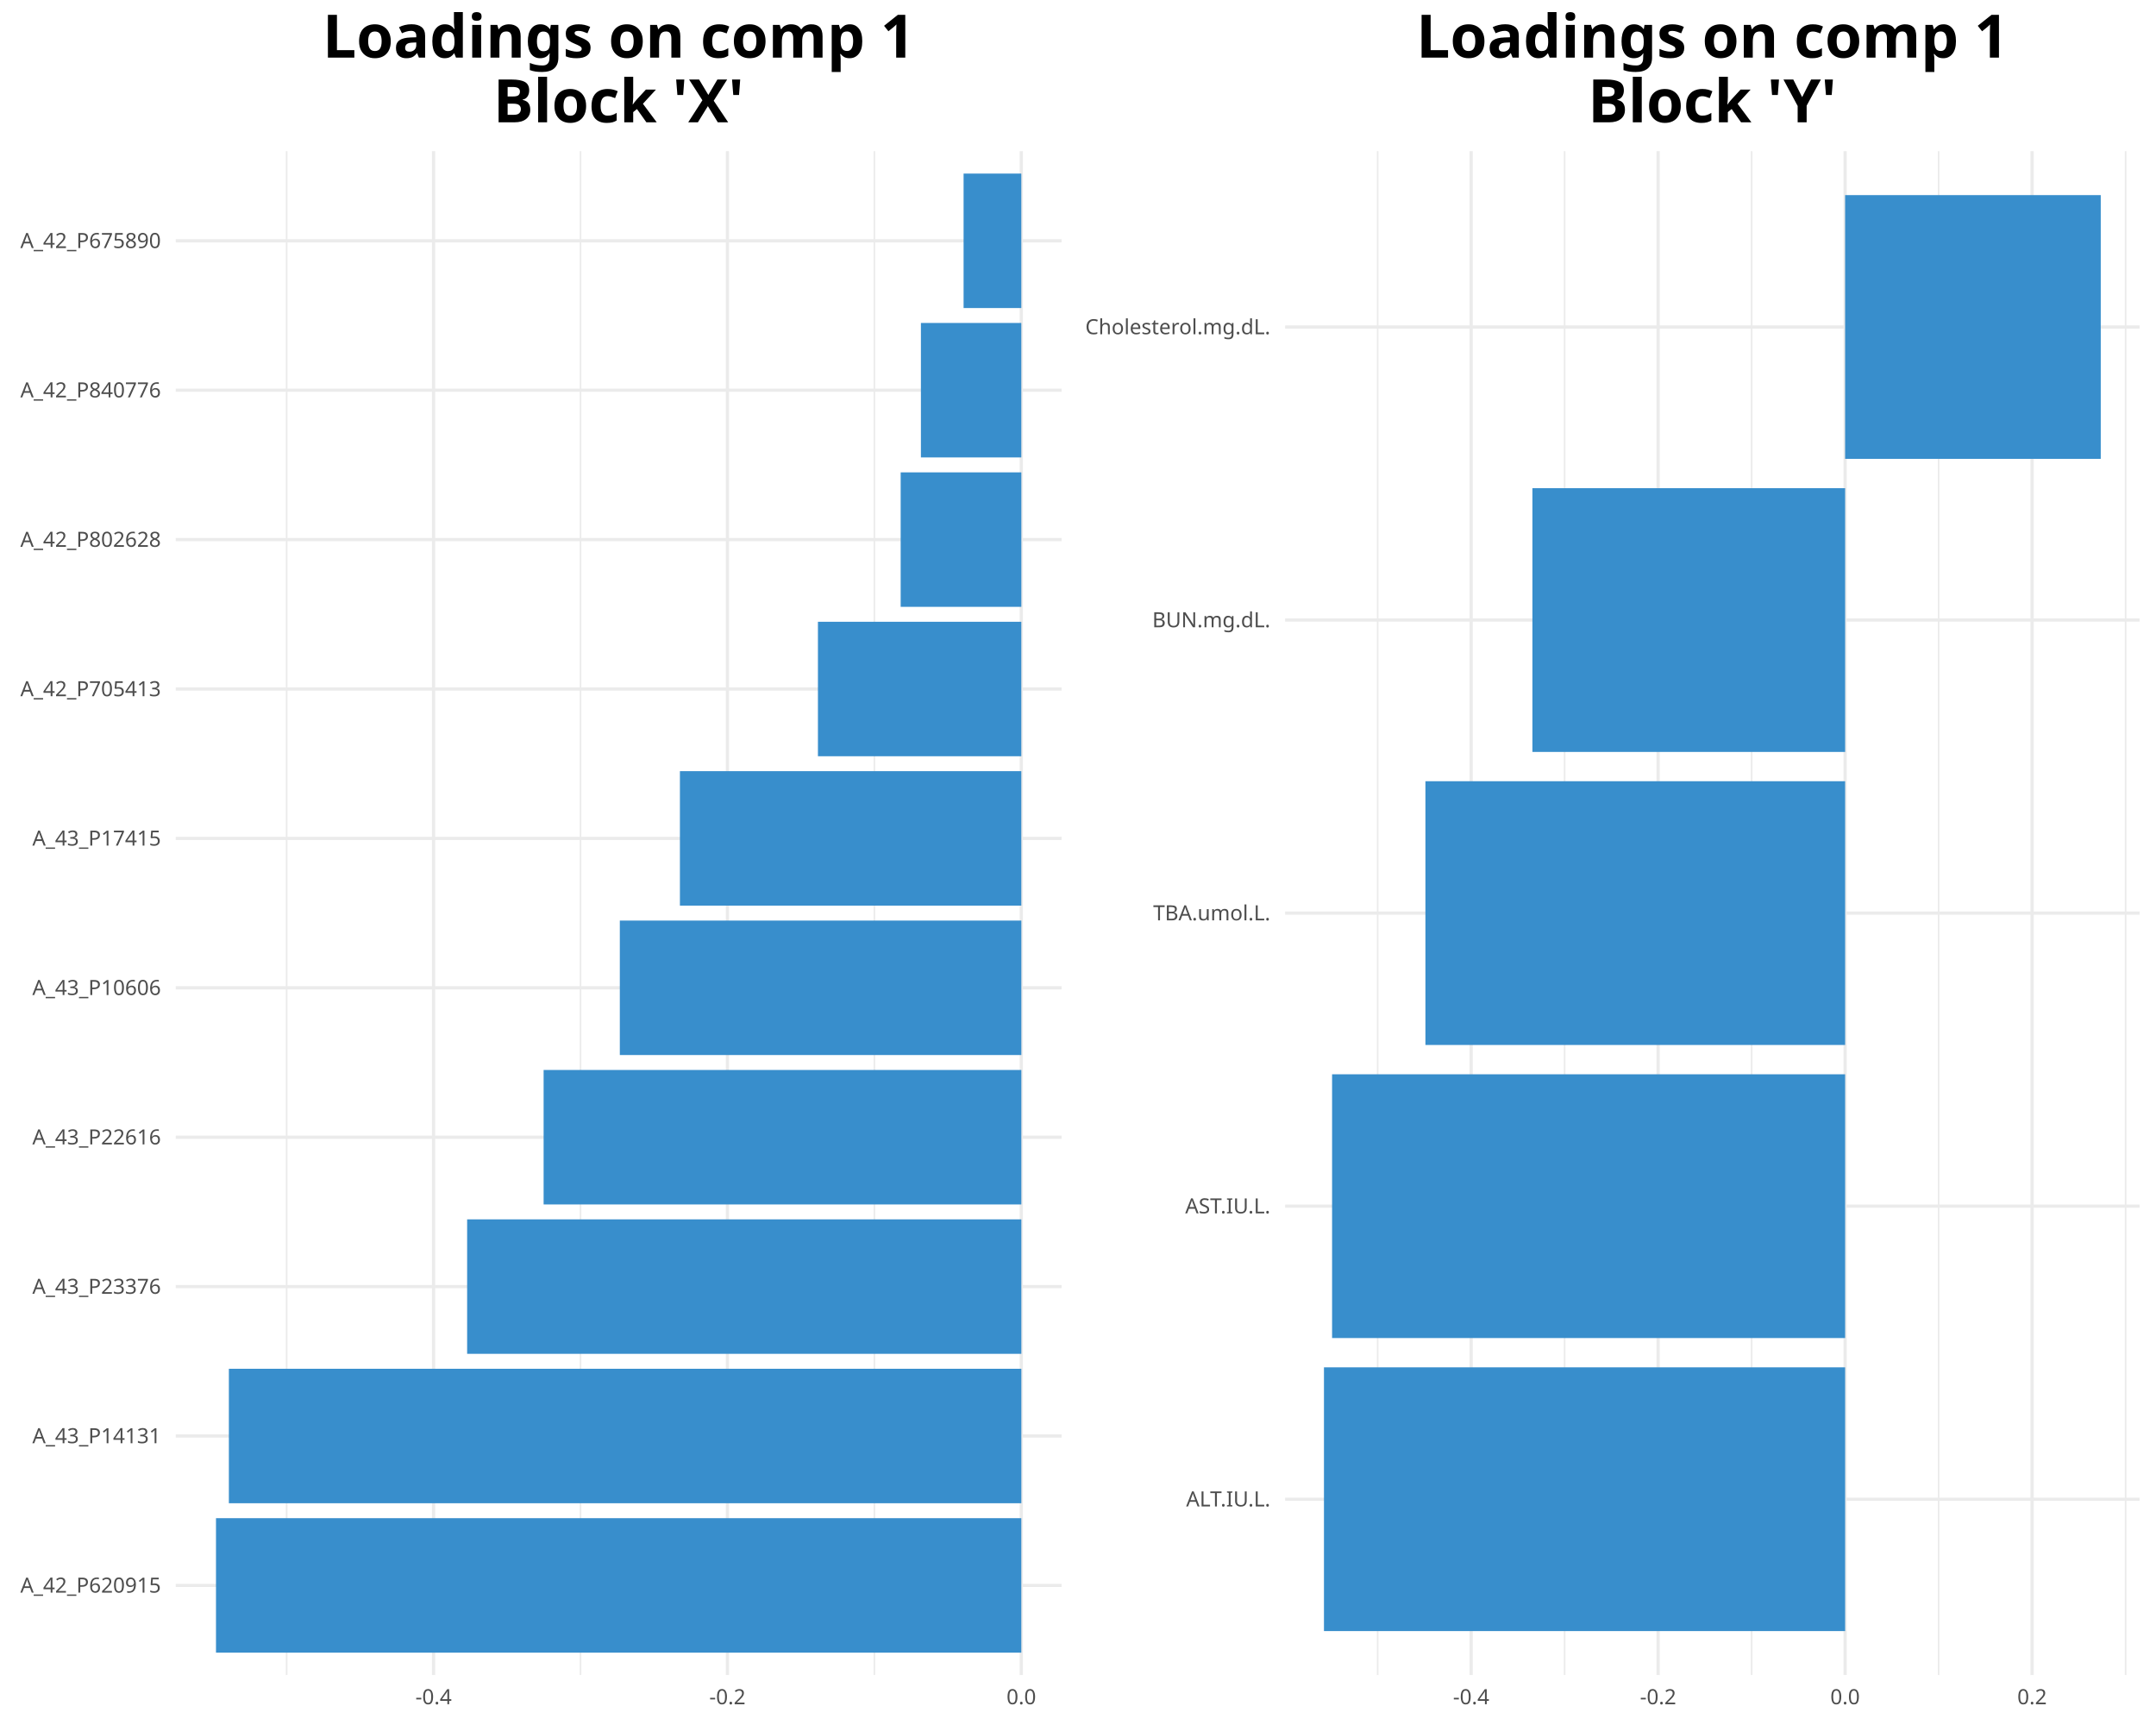
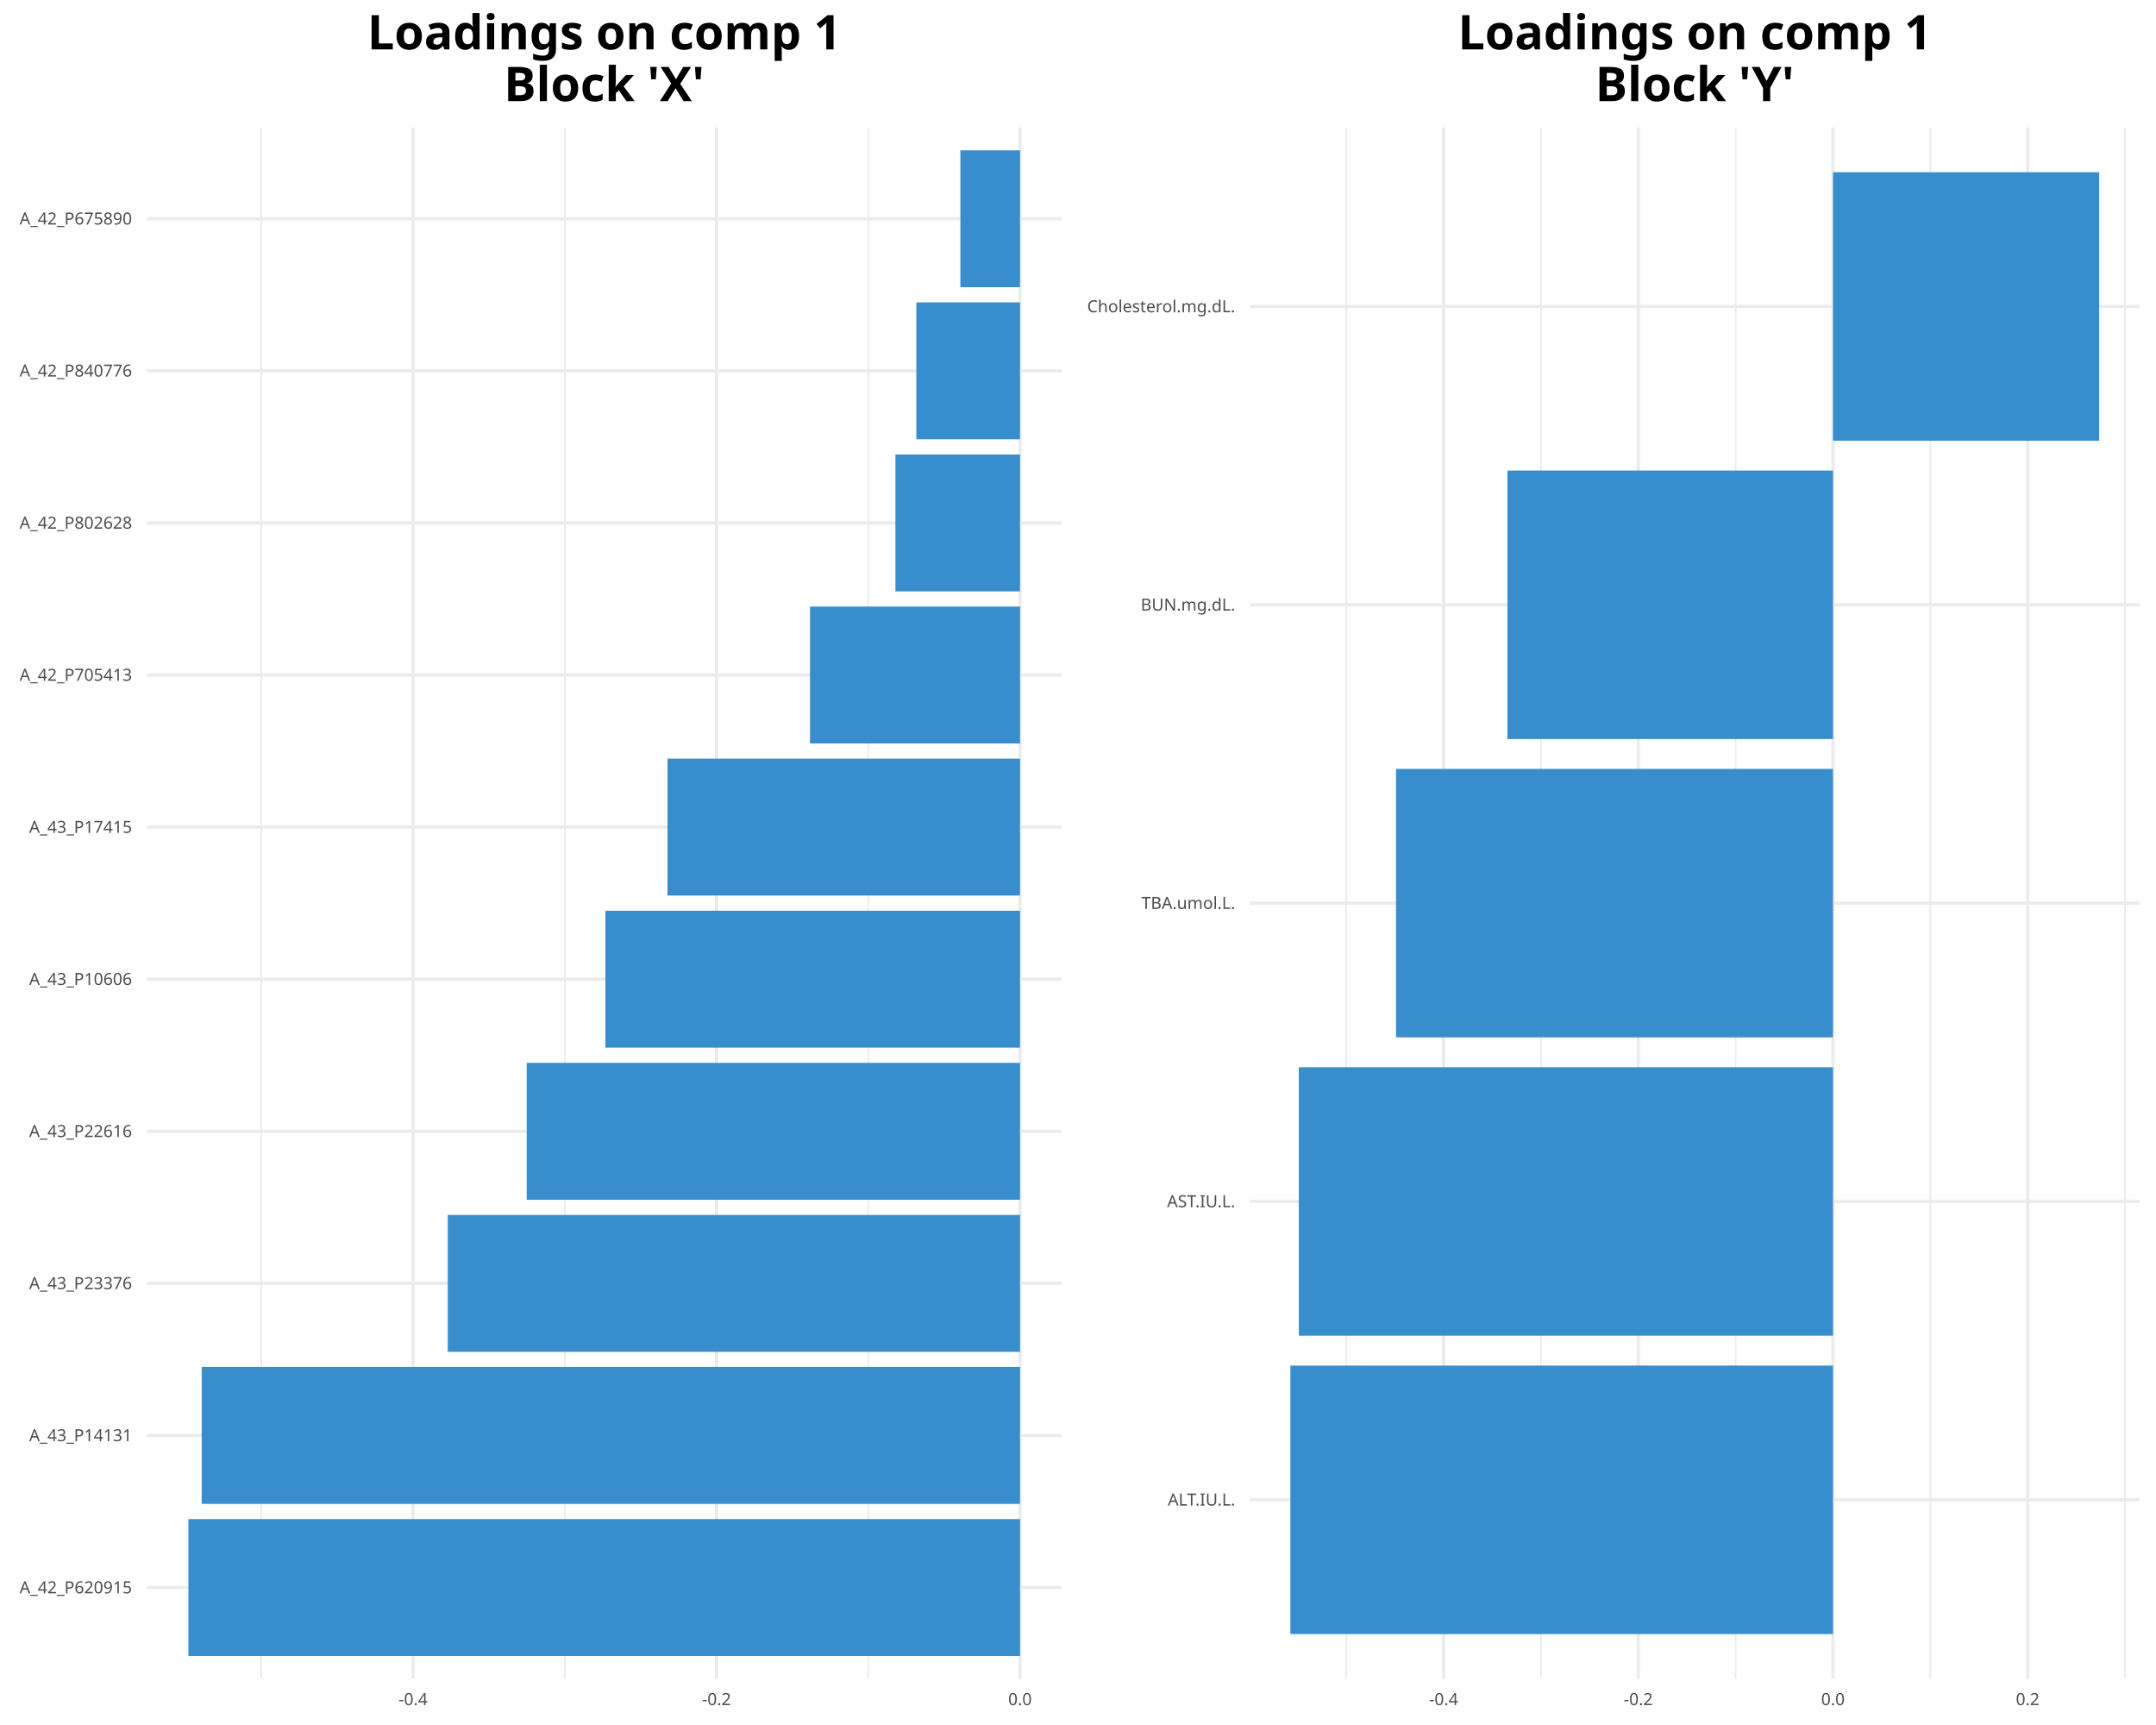
<svg xmlns="http://www.w3.org/2000/svg" class="svglite" data-engine-version="2.0" width="720.00pt" height="576.00pt" viewBox="0 0 720.00 576.00">
  <defs>
    <style type="text/css">
    .svglite line, .svglite polyline, .svglite polygon, .svglite path, .svglite rect, .svglite circle {
      fill: none;
      stroke: #000000;
      stroke-linecap: round;
      stroke-linejoin: round;
      stroke-miterlimit: 10.00;
    }
  </style>
  </defs>
  <rect width="100%" height="100%" style="stroke: none; fill: #FFFFFF;" />
  <defs>
    <clipPath id="cpMC4wMHw3MjAuMDB8MC4wMHw1NzYuMDA=">
      <rect x="0.00" y="0.00" width="720.00" height="576.00" />
    </clipPath>
  </defs>
  <g clip-path="url(#cpMC4wMHw3MjAuMDB8MC4wMHw1NzYuMDA=)">
</g>
  <defs>
    <clipPath id="cpMC4wMHwzNjAuMDB8MC4wMHw1NzYuMDA=">
      <rect x="0.00" y="0.00" width="360.00" height="576.00" />
    </clipPath>
  </defs>
  <g clip-path="url(#cpMC4wMHwzNjAuMDB8MC4wMHw1NzYuMDA=)">
</g>
  <g clip-path="url(#cpMC4wMHw3MjAuMDB8MC4wMHw1NzYuMDA=)">
</g>
  <defs>
-     <clipPath id="cpNTguNjl8MzU0LjUyfDUwLjQ3fDU1OS4zMg==">
-       <rect x="58.69" y="50.47" width="295.83" height="508.84" />
+     <clipPath id="cpNDkuMDN8MzU0LjUyfDQyLjU3fDU2MC41Nw==">
+       <rect x="49.03" y="42.57" width="305.49" height="518.00" />
    </clipPath>
  </defs>
-   <g clip-path="url(#cpNTguNjl8MzU0LjUyfDUwLjQ3fDU1OS4zMg==)">
-     <polyline points="95.73,559.32 95.73,50.47 " style="stroke-width: 0.53; stroke: #EBEBEB; stroke-linecap: butt;" />
-     <polyline points="193.86,559.32 193.86,50.47 " style="stroke-width: 0.53; stroke: #EBEBEB; stroke-linecap: butt;" />
-     <polyline points="292.00,559.32 292.00,50.47 " style="stroke-width: 0.53; stroke: #EBEBEB; stroke-linecap: butt;" />
-     <polyline points="58.69,529.39 354.52,529.39 " style="stroke-width: 1.07; stroke: #EBEBEB; stroke-linecap: butt;" />
-     <polyline points="58.69,479.50 354.52,479.50 " style="stroke-width: 1.07; stroke: #EBEBEB; stroke-linecap: butt;" />
-     <polyline points="58.69,429.61 354.52,429.61 " style="stroke-width: 1.07; stroke: #EBEBEB; stroke-linecap: butt;" />
-     <polyline points="58.69,379.73 354.52,379.73 " style="stroke-width: 1.07; stroke: #EBEBEB; stroke-linecap: butt;" />
-     <polyline points="58.69,329.84 354.52,329.84 " style="stroke-width: 1.07; stroke: #EBEBEB; stroke-linecap: butt;" />
-     <polyline points="58.69,279.95 354.52,279.95 " style="stroke-width: 1.07; stroke: #EBEBEB; stroke-linecap: butt;" />
-     <polyline points="58.69,230.07 354.52,230.07 " style="stroke-width: 1.07; stroke: #EBEBEB; stroke-linecap: butt;" />
-     <polyline points="58.69,180.18 354.52,180.18 " style="stroke-width: 1.07; stroke: #EBEBEB; stroke-linecap: butt;" />
-     <polyline points="58.69,130.29 354.52,130.29 " style="stroke-width: 1.07; stroke: #EBEBEB; stroke-linecap: butt;" />
-     <polyline points="58.69,80.41 354.52,80.41 " style="stroke-width: 1.07; stroke: #EBEBEB; stroke-linecap: butt;" />
-     <polyline points="144.79,559.32 144.79,50.47 " style="stroke-width: 1.07; stroke: #EBEBEB; stroke-linecap: butt;" />
-     <polyline points="242.93,559.32 242.93,50.47 " style="stroke-width: 1.07; stroke: #EBEBEB; stroke-linecap: butt;" />
-     <polyline points="341.07,559.32 341.07,50.47 " style="stroke-width: 1.07; stroke: #EBEBEB; stroke-linecap: butt;" />
-     <rect x="72.13" y="506.94" width="268.94" height="44.90" style="stroke-width: 1.07; stroke: none; stroke-linecap: butt; stroke-linejoin: miter; fill: #388ECC;" />
-     <rect x="76.43" y="457.05" width="264.65" height="44.90" style="stroke-width: 1.07; stroke: none; stroke-linecap: butt; stroke-linejoin: miter; fill: #388ECC;" />
-     <rect x="156.00" y="407.16" width="185.08" height="44.90" style="stroke-width: 1.07; stroke: none; stroke-linecap: butt; stroke-linejoin: miter; fill: #388ECC;" />
-     <rect x="181.54" y="357.28" width="159.54" height="44.90" style="stroke-width: 1.07; stroke: none; stroke-linecap: butt; stroke-linejoin: miter; fill: #388ECC;" />
-     <rect x="206.99" y="307.39" width="134.09" height="44.90" style="stroke-width: 1.07; stroke: none; stroke-linecap: butt; stroke-linejoin: miter; fill: #388ECC;" />
-     <rect x="227.06" y="257.50" width="114.01" height="44.90" style="stroke-width: 1.07; stroke: none; stroke-linecap: butt; stroke-linejoin: miter; fill: #388ECC;" />
-     <rect x="273.15" y="207.62" width="67.92" height="44.90" style="stroke-width: 1.07; stroke: none; stroke-linecap: butt; stroke-linejoin: miter; fill: #388ECC;" />
-     <rect x="300.78" y="157.73" width="40.30" height="44.90" style="stroke-width: 1.07; stroke: none; stroke-linecap: butt; stroke-linejoin: miter; fill: #388ECC;" />
-     <rect x="307.54" y="107.84" width="33.53" height="44.90" style="stroke-width: 1.07; stroke: none; stroke-linecap: butt; stroke-linejoin: miter; fill: #388ECC;" />
-     <rect x="321.79" y="57.96" width="19.28" height="44.90" style="stroke-width: 1.07; stroke: none; stroke-linecap: butt; stroke-linejoin: miter; fill: #388ECC;" />
+   <g clip-path="url(#cpNDkuMDN8MzU0LjUyfDQyLjU3fDU2MC41Nw==)">
+     <polyline points="87.28,560.57 87.28,42.57 " style="stroke-width: 0.53; stroke: #EBEBEB; stroke-linecap: butt;" />
+     <polyline points="188.62,560.57 188.62,42.57 " style="stroke-width: 0.53; stroke: #EBEBEB; stroke-linecap: butt;" />
+     <polyline points="289.96,560.57 289.96,42.57 " style="stroke-width: 0.53; stroke: #EBEBEB; stroke-linecap: butt;" />
+     <polyline points="49.03,530.10 354.52,530.10 " style="stroke-width: 1.07; stroke: #EBEBEB; stroke-linecap: butt;" />
+     <polyline points="49.03,479.32 354.52,479.32 " style="stroke-width: 1.07; stroke: #EBEBEB; stroke-linecap: butt;" />
+     <polyline points="49.03,428.53 354.52,428.53 " style="stroke-width: 1.07; stroke: #EBEBEB; stroke-linecap: butt;" />
+     <polyline points="49.03,377.75 354.52,377.75 " style="stroke-width: 1.07; stroke: #EBEBEB; stroke-linecap: butt;" />
+     <polyline points="49.03,326.96 354.52,326.96 " style="stroke-width: 1.07; stroke: #EBEBEB; stroke-linecap: butt;" />
+     <polyline points="49.03,276.18 354.52,276.18 " style="stroke-width: 1.07; stroke: #EBEBEB; stroke-linecap: butt;" />
+     <polyline points="49.03,225.40 354.52,225.40 " style="stroke-width: 1.07; stroke: #EBEBEB; stroke-linecap: butt;" />
+     <polyline points="49.03,174.61 354.52,174.61 " style="stroke-width: 1.07; stroke: #EBEBEB; stroke-linecap: butt;" />
+     <polyline points="49.03,123.83 354.52,123.83 " style="stroke-width: 1.07; stroke: #EBEBEB; stroke-linecap: butt;" />
+     <polyline points="49.03,73.04 354.52,73.04 " style="stroke-width: 1.07; stroke: #EBEBEB; stroke-linecap: butt;" />
+     <polyline points="137.95,560.57 137.95,42.57 " style="stroke-width: 1.07; stroke: #EBEBEB; stroke-linecap: butt;" />
+     <polyline points="239.29,560.57 239.29,42.57 " style="stroke-width: 1.07; stroke: #EBEBEB; stroke-linecap: butt;" />
+     <polyline points="340.63,560.57 340.63,42.57 " style="stroke-width: 1.07; stroke: #EBEBEB; stroke-linecap: butt;" />
+     <rect x="62.92" y="507.25" width="277.72" height="45.71" style="stroke-width: 1.07; stroke: none; stroke-linecap: butt; stroke-linejoin: miter; fill: #388ECC;" />
+     <rect x="67.35" y="456.46" width="273.28" height="45.71" style="stroke-width: 1.07; stroke: none; stroke-linecap: butt; stroke-linejoin: miter; fill: #388ECC;" />
+     <rect x="149.52" y="405.68" width="191.12" height="45.71" style="stroke-width: 1.07; stroke: none; stroke-linecap: butt; stroke-linejoin: miter; fill: #388ECC;" />
+     <rect x="175.89" y="354.90" width="164.74" height="45.71" style="stroke-width: 1.07; stroke: none; stroke-linecap: butt; stroke-linejoin: miter; fill: #388ECC;" />
+     <rect x="202.17" y="304.11" width="138.46" height="45.71" style="stroke-width: 1.07; stroke: none; stroke-linecap: butt; stroke-linejoin: miter; fill: #388ECC;" />
+     <rect x="222.90" y="253.33" width="117.73" height="45.71" style="stroke-width: 1.07; stroke: none; stroke-linecap: butt; stroke-linejoin: miter; fill: #388ECC;" />
+     <rect x="270.50" y="202.54" width="70.14" height="45.71" style="stroke-width: 1.07; stroke: none; stroke-linecap: butt; stroke-linejoin: miter; fill: #388ECC;" />
+     <rect x="299.02" y="151.76" width="41.61" height="45.71" style="stroke-width: 1.07; stroke: none; stroke-linecap: butt; stroke-linejoin: miter; fill: #388ECC;" />
+     <rect x="306.01" y="100.97" width="34.62" height="45.71" style="stroke-width: 1.07; stroke: none; stroke-linecap: butt; stroke-linejoin: miter; fill: #388ECC;" />
+     <rect x="320.72" y="50.19" width="19.91" height="45.71" style="stroke-width: 1.07; stroke: none; stroke-linecap: butt; stroke-linejoin: miter; fill: #388ECC;" />
  </g>
  <g clip-path="url(#cpMC4wMHw3MjAuMDB8MC4wMHw1NzYuMDA=)">
-     <text x="53.75" y="531.80" text-anchor="end" style="font-size: 7.00px; fill: #4D4D4D; font-family: sans;" textLength="48.27px" lengthAdjust="spacingAndGlyphs">A_42_P620915</text>
-     <text x="53.75" y="481.91" text-anchor="end" style="font-size: 7.00px; fill: #4D4D4D; font-family: sans;" textLength="44.38px" lengthAdjust="spacingAndGlyphs">A_43_P14131</text>
-     <text x="53.75" y="432.02" text-anchor="end" style="font-size: 7.00px; fill: #4D4D4D; font-family: sans;" textLength="44.38px" lengthAdjust="spacingAndGlyphs">A_43_P23376</text>
-     <text x="53.75" y="382.14" text-anchor="end" style="font-size: 7.00px; fill: #4D4D4D; font-family: sans;" textLength="44.38px" lengthAdjust="spacingAndGlyphs">A_43_P22616</text>
-     <text x="53.75" y="332.25" text-anchor="end" style="font-size: 7.00px; fill: #4D4D4D; font-family: sans;" textLength="44.38px" lengthAdjust="spacingAndGlyphs">A_43_P10606</text>
-     <text x="53.75" y="282.36" text-anchor="end" style="font-size: 7.00px; fill: #4D4D4D; font-family: sans;" textLength="44.38px" lengthAdjust="spacingAndGlyphs">A_43_P17415</text>
-     <text x="53.75" y="232.48" text-anchor="end" style="font-size: 7.00px; fill: #4D4D4D; font-family: sans;" textLength="48.27px" lengthAdjust="spacingAndGlyphs">A_42_P705413</text>
-     <text x="53.75" y="182.59" text-anchor="end" style="font-size: 7.00px; fill: #4D4D4D; font-family: sans;" textLength="48.27px" lengthAdjust="spacingAndGlyphs">A_42_P802628</text>
-     <text x="53.75" y="132.70" text-anchor="end" style="font-size: 7.00px; fill: #4D4D4D; font-family: sans;" textLength="48.27px" lengthAdjust="spacingAndGlyphs">A_42_P840776</text>
-     <text x="53.75" y="82.82" text-anchor="end" style="font-size: 7.00px; fill: #4D4D4D; font-family: sans;" textLength="48.27px" lengthAdjust="spacingAndGlyphs">A_42_P675890</text>
-     <text x="144.79" y="569.07" text-anchor="middle" style="font-size: 7.00px; fill: #4D4D4D; font-family: sans;" textLength="12.06px" lengthAdjust="spacingAndGlyphs">-0.4</text>
-     <text x="242.93" y="569.07" text-anchor="middle" style="font-size: 7.00px; fill: #4D4D4D; font-family: sans;" textLength="12.06px" lengthAdjust="spacingAndGlyphs">-0.2</text>
-     <text x="341.07" y="569.07" text-anchor="middle" style="font-size: 7.00px; fill: #4D4D4D; font-family: sans;" textLength="9.73px" lengthAdjust="spacingAndGlyphs">0.0</text>
-     <text x="206.60" y="19.24" text-anchor="middle" style="font-size: 20.00px; font-weight: bold; font-family: sans;" textLength="180.16px" lengthAdjust="spacingAndGlyphs">Loadings on comp 1</text>
-     <text x="206.60" y="40.84" text-anchor="middle" style="font-size: 20.00px; font-weight: bold; font-family: sans;" textLength="75.46px" lengthAdjust="spacingAndGlyphs">Block 'X'</text>
+     <text x="44.10" y="532.03" text-anchor="end" style="font-size: 5.60px; fill: #4D4D4D; font-family: sans;" textLength="38.62px" lengthAdjust="spacingAndGlyphs">A_42_P620915</text>
+     <text x="44.10" y="481.24" text-anchor="end" style="font-size: 5.60px; fill: #4D4D4D; font-family: sans;" textLength="35.51px" lengthAdjust="spacingAndGlyphs">A_43_P14131</text>
+     <text x="44.10" y="430.46" text-anchor="end" style="font-size: 5.60px; fill: #4D4D4D; font-family: sans;" textLength="35.51px" lengthAdjust="spacingAndGlyphs">A_43_P23376</text>
+     <text x="44.10" y="379.68" text-anchor="end" style="font-size: 5.60px; fill: #4D4D4D; font-family: sans;" textLength="35.51px" lengthAdjust="spacingAndGlyphs">A_43_P22616</text>
+     <text x="44.10" y="328.89" text-anchor="end" style="font-size: 5.60px; fill: #4D4D4D; font-family: sans;" textLength="35.51px" lengthAdjust="spacingAndGlyphs">A_43_P10606</text>
+     <text x="44.10" y="278.11" text-anchor="end" style="font-size: 5.60px; fill: #4D4D4D; font-family: sans;" textLength="35.51px" lengthAdjust="spacingAndGlyphs">A_43_P17415</text>
+     <text x="44.10" y="227.32" text-anchor="end" style="font-size: 5.60px; fill: #4D4D4D; font-family: sans;" textLength="38.62px" lengthAdjust="spacingAndGlyphs">A_42_P705413</text>
+     <text x="44.10" y="176.54" text-anchor="end" style="font-size: 5.60px; fill: #4D4D4D; font-family: sans;" textLength="38.62px" lengthAdjust="spacingAndGlyphs">A_42_P802628</text>
+     <text x="44.10" y="125.75" text-anchor="end" style="font-size: 5.60px; fill: #4D4D4D; font-family: sans;" textLength="38.62px" lengthAdjust="spacingAndGlyphs">A_42_P840776</text>
+     <text x="44.10" y="74.97" text-anchor="end" style="font-size: 5.60px; fill: #4D4D4D; font-family: sans;" textLength="38.62px" lengthAdjust="spacingAndGlyphs">A_42_P675890</text>
+     <text x="137.95" y="569.36" text-anchor="middle" style="font-size: 5.60px; fill: #4D4D4D; font-family: sans;" textLength="9.65px" lengthAdjust="spacingAndGlyphs">-0.4</text>
+     <text x="239.29" y="569.36" text-anchor="middle" style="font-size: 5.60px; fill: #4D4D4D; font-family: sans;" textLength="9.65px" lengthAdjust="spacingAndGlyphs">-0.2</text>
+     <text x="340.63" y="569.36" text-anchor="middle" style="font-size: 5.60px; fill: #4D4D4D; font-family: sans;" textLength="7.79px" lengthAdjust="spacingAndGlyphs">0.0</text>
+     <text x="201.78" y="16.49" text-anchor="middle" style="font-size: 16.00px; font-weight: bold; font-family: sans;" textLength="144.12px" lengthAdjust="spacingAndGlyphs">Loadings on comp 1</text>
+     <text x="201.78" y="33.77" text-anchor="middle" style="font-size: 16.00px; font-weight: bold; font-family: sans;" textLength="60.36px" lengthAdjust="spacingAndGlyphs">Block 'X'</text>
  </g>
  <defs>
    <clipPath id="cpMzYwLjAwfDcyMC4wMHwwLjAwfDU3Ni4wMA==">
      <rect x="360.00" y="0.00" width="360.00" height="576.00" />
    </clipPath>
  </defs>
  <g clip-path="url(#cpMzYwLjAwfDcyMC4wMHwwLjAwfDU3Ni4wMA==)">
</g>
  <g clip-path="url(#cpMC4wMHw3MjAuMDB8MC4wMHw1NzYuMDA=)">
</g>
  <defs>
-     <clipPath id="cpNDI5LjE3fDcxNC41Mnw1MC40N3w1NTkuMzI=">
-       <rect x="429.17" y="50.47" width="285.35" height="508.84" />
+     <clipPath id="cpNDE3LjQyfDcxNC41Mnw0Mi41N3w1NjAuNTc=">
+       <rect x="417.42" y="42.57" width="297.10" height="518.00" />
    </clipPath>
  </defs>
-   <g clip-path="url(#cpNDI5LjE3fDcxNC41Mnw1MC40N3w1NTkuMzI=)">
-     <polyline points="460.07,559.32 460.07,50.47 " style="stroke-width: 0.53; stroke: #EBEBEB; stroke-linecap: butt;" />
-     <polyline points="522.51,559.32 522.51,50.47 " style="stroke-width: 0.53; stroke: #EBEBEB; stroke-linecap: butt;" />
-     <polyline points="584.96,559.32 584.96,50.47 " style="stroke-width: 0.53; stroke: #EBEBEB; stroke-linecap: butt;" />
-     <polyline points="647.40,559.32 647.40,50.47 " style="stroke-width: 0.53; stroke: #EBEBEB; stroke-linecap: butt;" />
-     <polyline points="709.85,559.32 709.85,50.47 " style="stroke-width: 0.53; stroke: #EBEBEB; stroke-linecap: butt;" />
-     <polyline points="429.17,500.61 714.52,500.61 " style="stroke-width: 1.07; stroke: #EBEBEB; stroke-linecap: butt;" />
-     <polyline points="429.17,402.75 714.52,402.75 " style="stroke-width: 1.07; stroke: #EBEBEB; stroke-linecap: butt;" />
-     <polyline points="429.17,304.90 714.52,304.90 " style="stroke-width: 1.07; stroke: #EBEBEB; stroke-linecap: butt;" />
-     <polyline points="429.17,207.04 714.52,207.04 " style="stroke-width: 1.07; stroke: #EBEBEB; stroke-linecap: butt;" />
-     <polyline points="429.17,109.19 714.52,109.19 " style="stroke-width: 1.07; stroke: #EBEBEB; stroke-linecap: butt;" />
-     <polyline points="491.29,559.32 491.29,50.47 " style="stroke-width: 1.07; stroke: #EBEBEB; stroke-linecap: butt;" />
-     <polyline points="553.73,559.32 553.73,50.47 " style="stroke-width: 1.07; stroke: #EBEBEB; stroke-linecap: butt;" />
-     <polyline points="616.18,559.32 616.18,50.47 " style="stroke-width: 1.07; stroke: #EBEBEB; stroke-linecap: butt;" />
-     <polyline points="678.62,559.32 678.62,50.47 " style="stroke-width: 1.07; stroke: #EBEBEB; stroke-linecap: butt;" />
-     <rect x="442.14" y="456.57" width="174.04" height="88.07" style="stroke-width: 1.07; stroke: none; stroke-linecap: butt; stroke-linejoin: miter; fill: #388ECC;" />
-     <rect x="444.85" y="358.72" width="171.33" height="88.07" style="stroke-width: 1.07; stroke: none; stroke-linecap: butt; stroke-linejoin: miter; fill: #388ECC;" />
-     <rect x="476.02" y="260.86" width="140.16" height="88.07" style="stroke-width: 1.07; stroke: none; stroke-linecap: butt; stroke-linejoin: miter; fill: #388ECC;" />
-     <rect x="511.75" y="163.01" width="104.43" height="88.07" style="stroke-width: 1.07; stroke: none; stroke-linecap: butt; stroke-linejoin: miter; fill: #388ECC;" />
-     <rect x="616.18" y="65.15" width="85.37" height="88.07" style="stroke-width: 1.07; stroke: none; stroke-linecap: butt; stroke-linejoin: miter; fill: #388ECC;" />
+   <g clip-path="url(#cpNDE3LjQyfDcxNC41Mnw0Mi41N3w1NjAuNTc=)">
+     <polyline points="449.59,560.57 449.59,42.57 " style="stroke-width: 0.53; stroke: #EBEBEB; stroke-linecap: butt;" />
+     <polyline points="514.60,560.57 514.60,42.57 " style="stroke-width: 0.53; stroke: #EBEBEB; stroke-linecap: butt;" />
+     <polyline points="579.62,560.57 579.62,42.57 " style="stroke-width: 0.53; stroke: #EBEBEB; stroke-linecap: butt;" />
+     <polyline points="644.64,560.57 644.64,42.57 " style="stroke-width: 0.53; stroke: #EBEBEB; stroke-linecap: butt;" />
+     <polyline points="709.65,560.57 709.65,42.57 " style="stroke-width: 0.53; stroke: #EBEBEB; stroke-linecap: butt;" />
+     <polyline points="417.42,500.80 714.52,500.80 " style="stroke-width: 1.07; stroke: #EBEBEB; stroke-linecap: butt;" />
+     <polyline points="417.42,401.19 714.52,401.19 " style="stroke-width: 1.07; stroke: #EBEBEB; stroke-linecap: butt;" />
+     <polyline points="417.42,301.57 714.52,301.57 " style="stroke-width: 1.07; stroke: #EBEBEB; stroke-linecap: butt;" />
+     <polyline points="417.42,201.96 714.52,201.96 " style="stroke-width: 1.07; stroke: #EBEBEB; stroke-linecap: butt;" />
+     <polyline points="417.42,102.34 714.52,102.34 " style="stroke-width: 1.07; stroke: #EBEBEB; stroke-linecap: butt;" />
+     <polyline points="482.10,560.57 482.10,42.57 " style="stroke-width: 1.07; stroke: #EBEBEB; stroke-linecap: butt;" />
+     <polyline points="547.11,560.57 547.11,42.57 " style="stroke-width: 1.07; stroke: #EBEBEB; stroke-linecap: butt;" />
+     <polyline points="612.13,560.57 612.13,42.57 " style="stroke-width: 1.07; stroke: #EBEBEB; stroke-linecap: butt;" />
+     <polyline points="677.15,560.57 677.15,42.57 " style="stroke-width: 1.07; stroke: #EBEBEB; stroke-linecap: butt;" />
+     <rect x="430.92" y="455.98" width="181.21" height="89.65" style="stroke-width: 1.07; stroke: none; stroke-linecap: butt; stroke-linejoin: miter; fill: #388ECC;" />
+     <rect x="433.74" y="356.36" width="178.39" height="89.65" style="stroke-width: 1.07; stroke: none; stroke-linecap: butt; stroke-linejoin: miter; fill: #388ECC;" />
+     <rect x="466.20" y="256.75" width="145.93" height="89.65" style="stroke-width: 1.07; stroke: none; stroke-linecap: butt; stroke-linejoin: miter; fill: #388ECC;" />
+     <rect x="503.40" y="157.13" width="108.73" height="89.65" style="stroke-width: 1.07; stroke: none; stroke-linecap: butt; stroke-linejoin: miter; fill: #388ECC;" />
+     <rect x="612.13" y="57.51" width="88.89" height="89.65" style="stroke-width: 1.07; stroke: none; stroke-linecap: butt; stroke-linejoin: miter; fill: #388ECC;" />
  </g>
  <g clip-path="url(#cpMC4wMHw3MjAuMDB8MC4wMHw1NzYuMDA=)">
-     <text x="424.24" y="503.01" text-anchor="end" style="font-size: 7.00px; fill: #4D4D4D; font-family: sans;" textLength="29.57px" lengthAdjust="spacingAndGlyphs">ALT.IU.L.</text>
-     <text x="424.24" y="405.16" text-anchor="end" style="font-size: 7.00px; fill: #4D4D4D; font-family: sans;" textLength="30.34px" lengthAdjust="spacingAndGlyphs">AST.IU.L.</text>
-     <text x="424.24" y="307.31" text-anchor="end" style="font-size: 7.00px; fill: #4D4D4D; font-family: sans;" textLength="38.52px" lengthAdjust="spacingAndGlyphs">TBA.umol.L.</text>
-     <text x="424.24" y="209.45" text-anchor="end" style="font-size: 7.00px; fill: #4D4D4D; font-family: sans;" textLength="38.13px" lengthAdjust="spacingAndGlyphs">BUN.mg.dL.</text>
-     <text x="424.24" y="111.60" text-anchor="end" style="font-size: 7.00px; fill: #4D4D4D; font-family: sans;" textLength="58.76px" lengthAdjust="spacingAndGlyphs">Cholesterol.mg.dL.</text>
-     <text x="491.29" y="569.07" text-anchor="middle" style="font-size: 7.00px; fill: #4D4D4D; font-family: sans;" textLength="12.06px" lengthAdjust="spacingAndGlyphs">-0.4</text>
-     <text x="553.73" y="569.07" text-anchor="middle" style="font-size: 7.00px; fill: #4D4D4D; font-family: sans;" textLength="12.06px" lengthAdjust="spacingAndGlyphs">-0.2</text>
-     <text x="616.18" y="569.07" text-anchor="middle" style="font-size: 7.00px; fill: #4D4D4D; font-family: sans;" textLength="9.73px" lengthAdjust="spacingAndGlyphs">0.0</text>
-     <text x="678.62" y="569.07" text-anchor="middle" style="font-size: 7.00px; fill: #4D4D4D; font-family: sans;" textLength="9.73px" lengthAdjust="spacingAndGlyphs">0.2</text>
-     <text x="571.84" y="19.24" text-anchor="middle" style="font-size: 20.00px; font-weight: bold; font-family: sans;" textLength="180.16px" lengthAdjust="spacingAndGlyphs">Loadings on comp 1</text>
-     <text x="571.84" y="40.84" text-anchor="middle" style="font-size: 20.00px; font-weight: bold; font-family: sans;" textLength="75.46px" lengthAdjust="spacingAndGlyphs">Block 'Y'</text>
+     <text x="412.49" y="502.73" text-anchor="end" style="font-size: 5.60px; fill: #4D4D4D; font-family: sans;" textLength="23.65px" lengthAdjust="spacingAndGlyphs">ALT.IU.L.</text>
+     <text x="412.49" y="403.11" text-anchor="end" style="font-size: 5.60px; fill: #4D4D4D; font-family: sans;" textLength="24.28px" lengthAdjust="spacingAndGlyphs">AST.IU.L.</text>
+     <text x="412.49" y="303.50" text-anchor="end" style="font-size: 5.60px; fill: #4D4D4D; font-family: sans;" textLength="30.81px" lengthAdjust="spacingAndGlyphs">TBA.umol.L.</text>
+     <text x="412.49" y="203.88" text-anchor="end" style="font-size: 5.60px; fill: #4D4D4D; font-family: sans;" textLength="30.51px" lengthAdjust="spacingAndGlyphs">BUN.mg.dL.</text>
+     <text x="412.49" y="104.27" text-anchor="end" style="font-size: 5.60px; fill: #4D4D4D; font-family: sans;" textLength="47.01px" lengthAdjust="spacingAndGlyphs">Cholesterol.mg.dL.</text>
+     <text x="482.10" y="569.36" text-anchor="middle" style="font-size: 5.60px; fill: #4D4D4D; font-family: sans;" textLength="9.65px" lengthAdjust="spacingAndGlyphs">-0.4</text>
+     <text x="547.11" y="569.36" text-anchor="middle" style="font-size: 5.60px; fill: #4D4D4D; font-family: sans;" textLength="9.65px" lengthAdjust="spacingAndGlyphs">-0.2</text>
+     <text x="612.13" y="569.36" text-anchor="middle" style="font-size: 5.60px; fill: #4D4D4D; font-family: sans;" textLength="7.79px" lengthAdjust="spacingAndGlyphs">0.0</text>
+     <text x="677.15" y="569.36" text-anchor="middle" style="font-size: 5.60px; fill: #4D4D4D; font-family: sans;" textLength="7.79px" lengthAdjust="spacingAndGlyphs">0.2</text>
+     <text x="565.97" y="16.49" text-anchor="middle" style="font-size: 16.00px; font-weight: bold; font-family: sans;" textLength="144.12px" lengthAdjust="spacingAndGlyphs">Loadings on comp 1</text>
+     <text x="565.97" y="33.77" text-anchor="middle" style="font-size: 16.00px; font-weight: bold; font-family: sans;" textLength="60.36px" lengthAdjust="spacingAndGlyphs">Block 'Y'</text>
  </g>
</svg>
